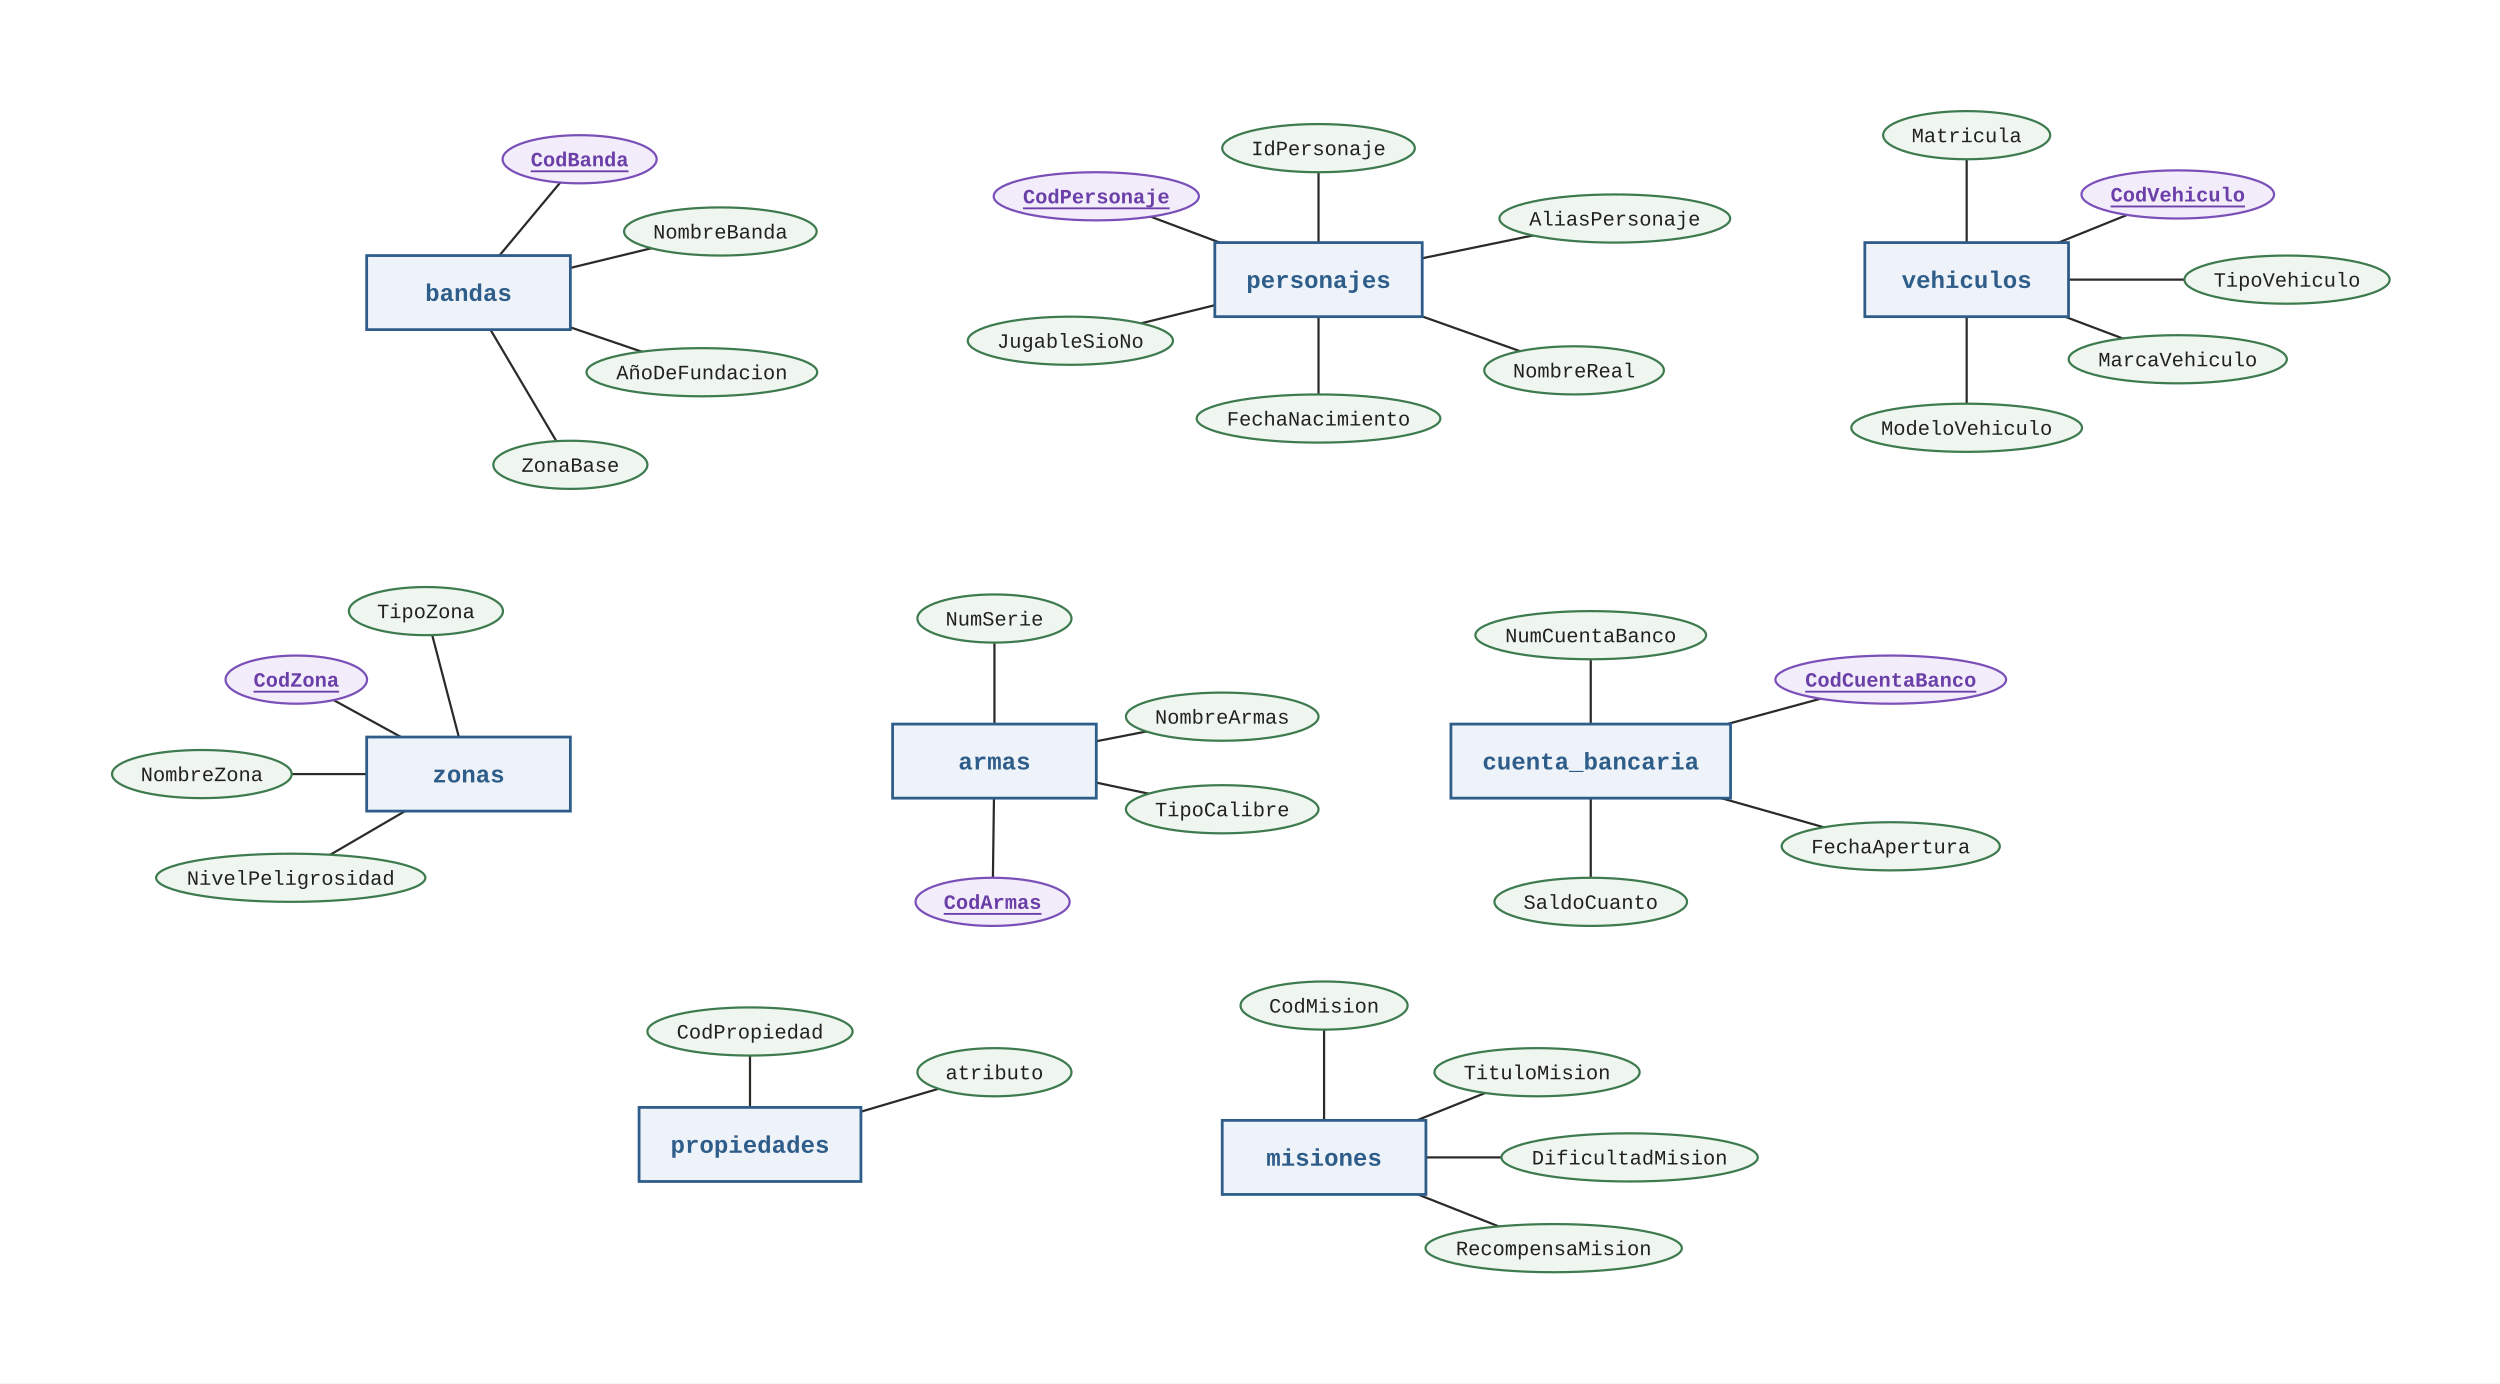
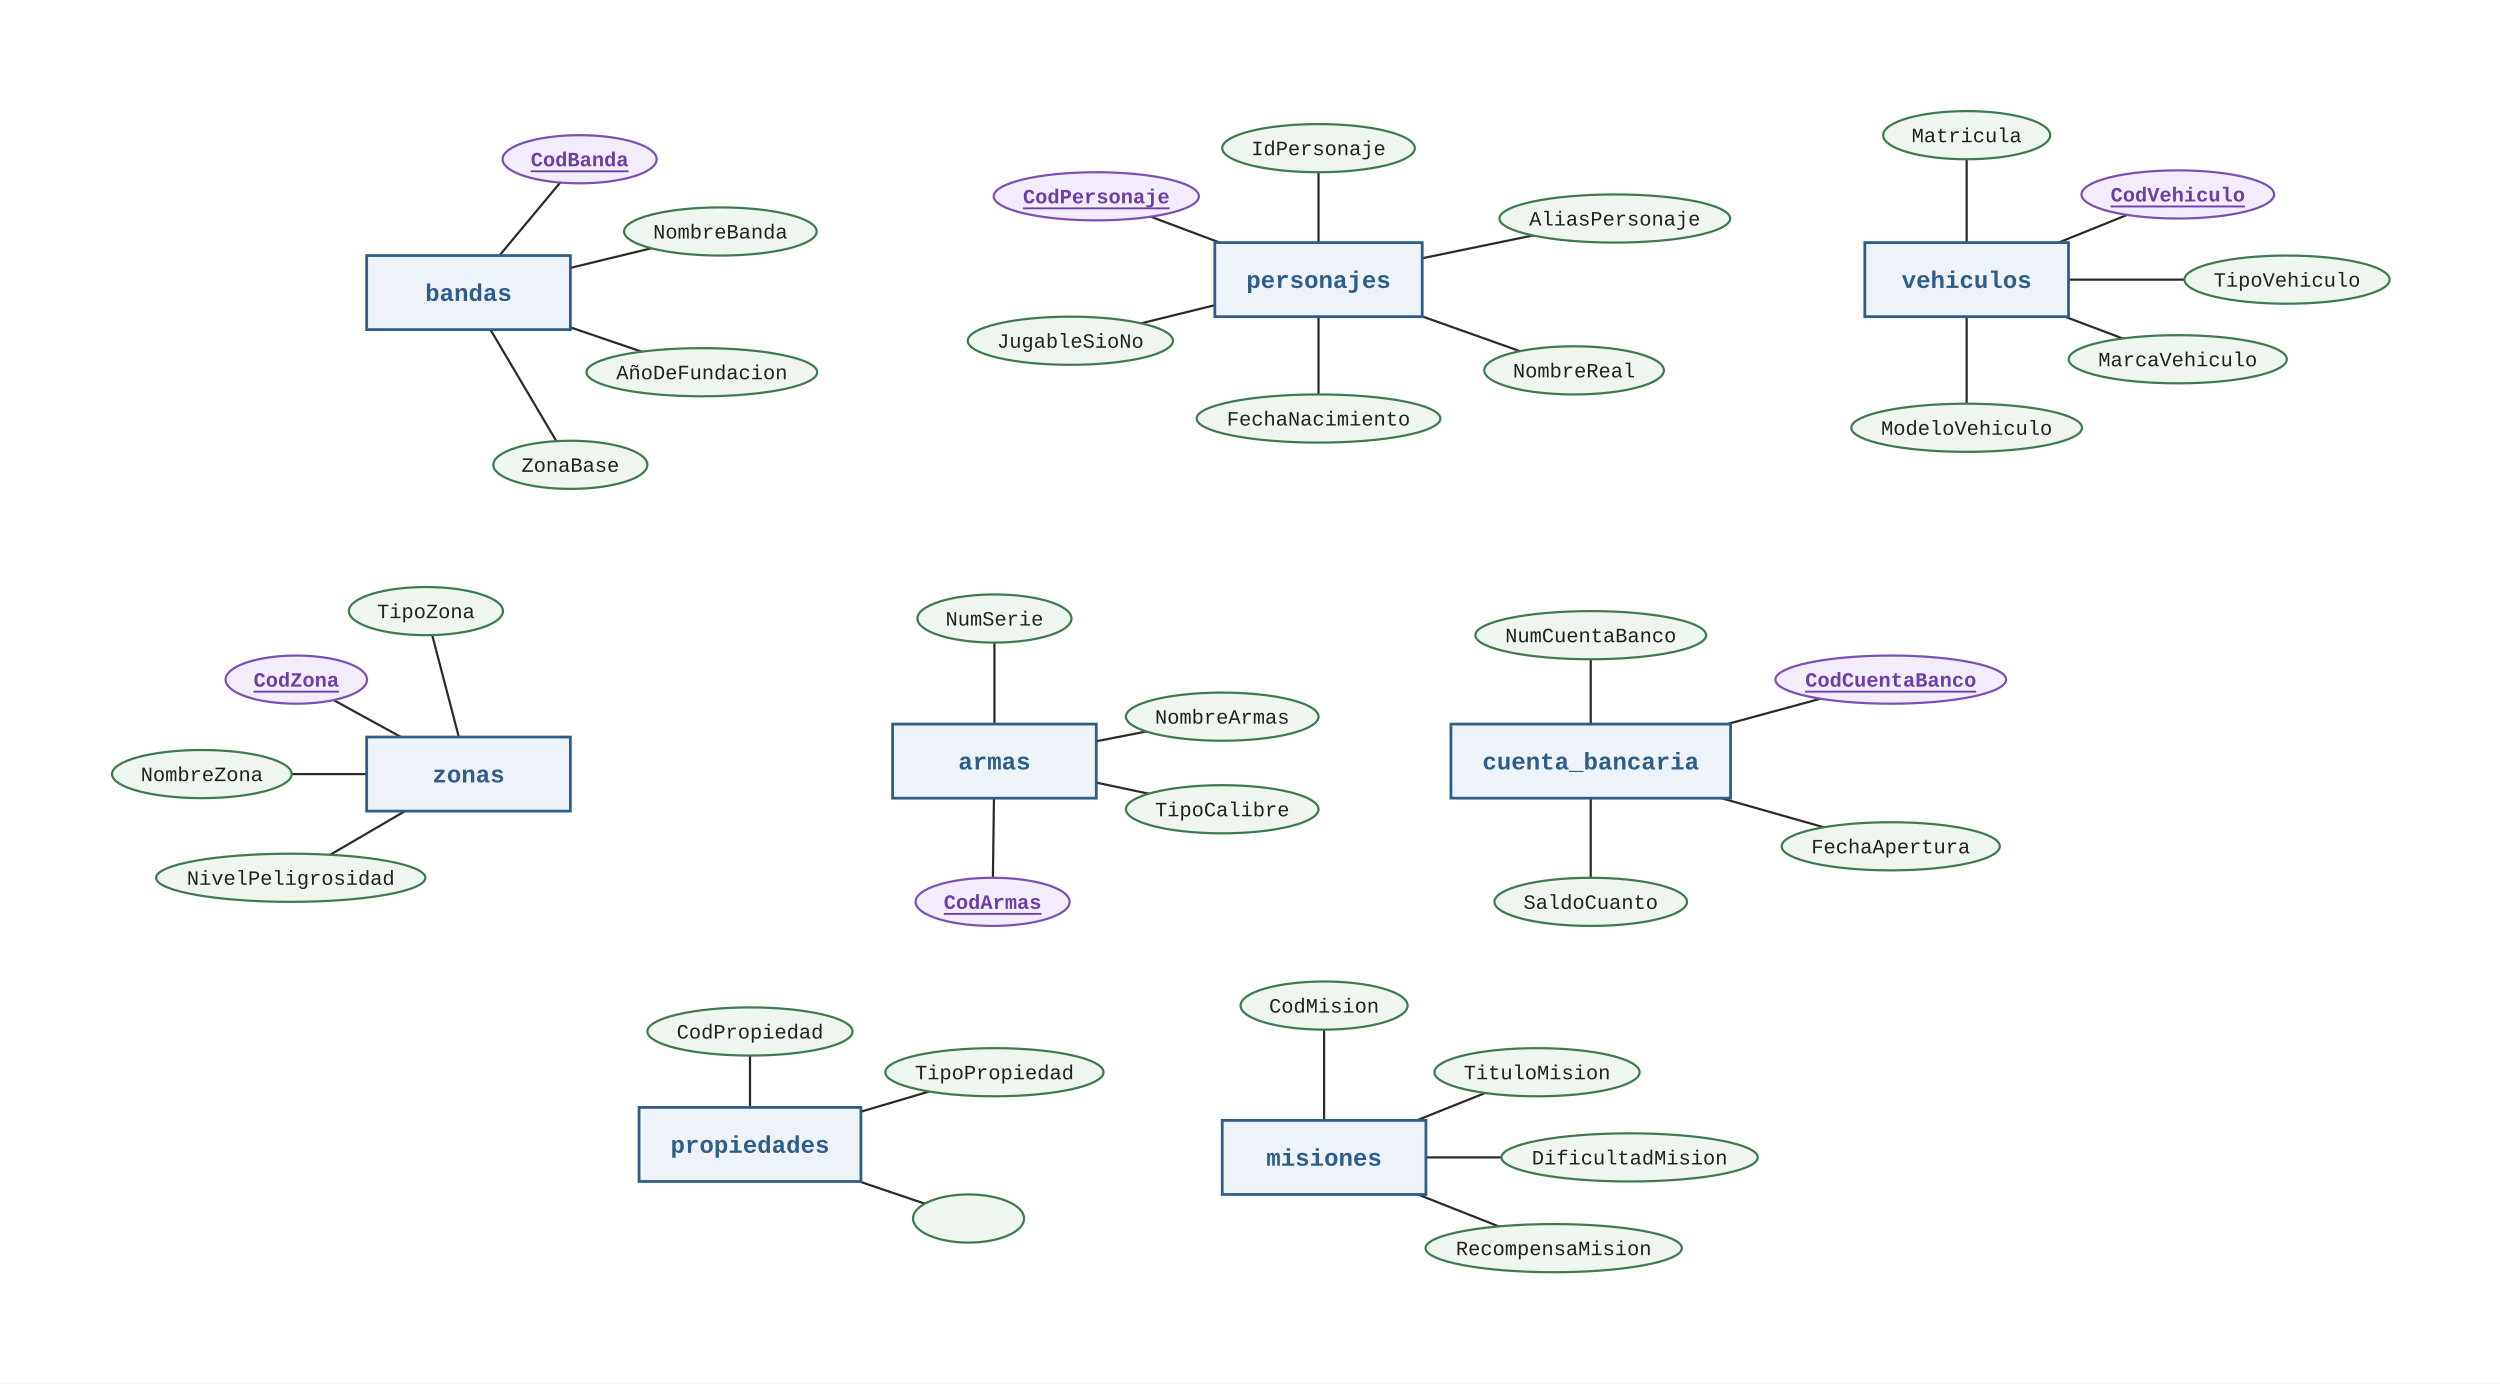
<svg xmlns="http://www.w3.org/2000/svg" viewBox="1869 1651 1350 747" width="1350" height="747">
  <style>.ln{stroke:#2B2A27;stroke-width:1.2}.mk{stroke:#2B2A27;stroke-width:1.5;fill:none}.mo{fill:#FFFFFF;stroke:#2B2A27;stroke-width:1.5}
.ent{fill:#EDF3F9;stroke:#2F5D8A;stroke-width:1.5}.dia{fill:#FBF2E0;stroke:#9C6510;stroke-width:1.5}.att{fill:#EEF6EF;stroke:#3D7A4E;stroke-width:1.2}.att.key{fill:#F3EDFB;stroke:#7A4FB8}.att.dr{stroke-dasharray:4 3}
.ent.in,.dia.in{fill:none}.dup{stroke:#C0362C;stroke-width:2.4}
.tx{fill:#22211F;font:11px Consolas,'JetBrains Mono','Courier New',monospace}.txk{fill:#6B3FA8;font-weight:600}.tb{font:600 13px Consolas,'JetBrains Mono','Courier New',monospace;fill:#2F5D8A}.tr{font:600 12px Consolas,'JetBrains Mono','Courier New',monospace;fill:#9C6510}.tt{font:600 10px Consolas,'JetBrains Mono','Courier New',monospace;fill:#6B6A64}
.ul{stroke:#6B3FA8;stroke-width:1}.ul.p{stroke-dasharray:3 2}.card{font:600 11px Consolas,'JetBrains Mono','Courier New',monospace;fill:#A2441C;paint-order:stroke;stroke:#FFFFFF;stroke-width:4px;stroke-linejoin:round}.cardq{fill:#6B6A64}
.tbox{fill:#FFFFFF;stroke:#A9B2C0;stroke-width:1}.thd{fill:#33557F}.thx{font:600 12.5px Consolas,'JetBrains Mono','Courier New',monospace;fill:#FFFFFF}.cx{font:11.5px Consolas,'JetBrains Mono','Courier New',monospace;fill:#22211F}.cpk{fill:#6B3FA8;font-weight:600}.cfk{fill:#A3304A}.cty{fill:#6B6A64;font-weight:400}.uq{font:600 9px Consolas,'JetBrains Mono','Courier New',monospace;fill:#2A7F8F}
.lk{stroke:#6B6A64;stroke-width:1.4;fill:none}.lk.dash{stroke-dasharray:6 4}.lkm{stroke:#6B6A64;stroke-width:1.5;fill:none}.lko{fill:#FFFFFF;stroke:#6B6A64;stroke-width:1.5}
.ipk{fill:#8E5FD0}.ifk{fill:#B4364E}.icol{fill:#2A7F8F}.inul{fill:none;stroke:#2A7F8F;stroke-width:1.3}
.rbox{fill:#FFFFFF;stroke:#22211F;stroke-width:1.1}.rnm{font:600 12.5px Consolas,'JetBrains Mono','Courier New',monospace;fill:#2F5D8A}.rcol{font:12px Consolas,'JetBrains Mono','Courier New',monospace;fill:#22211F}.rpk{font-weight:700;fill:#6B3FA8}.rfk{fill:#A3304A}.rul{stroke:#6B3FA8;stroke-width:1.1}
.rtag{font:600 9.5px Consolas,'JetBrains Mono','Courier New',monospace;fill:#6B6A64}.rarr{fill:none;stroke:#B4364E;stroke-width:1.1}.rhead{fill:#B4364E}
.ent.hd,.dia.hd{fill:none}.ktag{font:700 9px Consolas,'JetBrains Mono','Courier New',monospace;fill:#6B6A64}.rlab{fill:#FFFFFF;stroke:none;opacity:.92}.dia.assoc{stroke-dasharray:5 3}.ln.lid{stroke-width:2.2}.isal{fill:#9C6510}.skt{fill:#2F5D8A}
.thx.dup{fill:#FFC2BD}.cx.dup,.rnm.dup,.rcol.dup{fill:#C0362C;text-decoration:underline}
.note{stroke-width:1.2}.note-fold{stroke-width:1.2}.nc-y{fill:#FFF4C2;stroke:#D2AE36}.nc-b{fill:#DDEBFA;stroke:#7AA3D6}.nc-g{fill:#DFF2E1;stroke:#7DBB87}.nc-p{fill:#FBE1EC;stroke:#D98AAE}.note-fold{filter:brightness(.93)}.note-tx{font:12px 'Segoe UI',Arial,sans-serif;fill:#2B2A27}</style>
  <rect x="1869" y="1651" width="1350" height="747" fill="#ffffff" />
  <line x1="2122" y1="2069" x2="2029" y2="2018" class="ln" />
  <line x1="2122" y1="2069" x2="1978" y2="2069" class="ln" />
  <line x1="2122" y1="2069" x2="2099" y2="1981" class="ln" />
  <line x1="2122" y1="2069" x2="2026" y2="2125" class="ln" />
  <line x1="2581" y1="1802" x2="2581" y2="1731" class="ln" />
  <line x1="2581" y1="1802" x2="2741" y2="1769" class="ln" />
  <line x1="2581" y1="1802" x2="2719" y2="1851" class="ln" />
  <line x1="2581" y1="1802" x2="2581" y2="1877" class="ln" />
  <line x1="2581" y1="1802" x2="2447" y2="1835" class="ln" />
  <line x1="2122" y1="1809" x2="2182" y2="1737" class="ln" />
  <line x1="2122" y1="1809" x2="2258" y2="1776" class="ln" />
  <line x1="2122" y1="1809" x2="2248" y2="1852" class="ln" />
  <line x1="2122" y1="1809" x2="2177" y2="1902" class="ln" />
  <line x1="2931" y1="1802" x2="2931" y2="1724" class="ln" />
  <line x1="2931" y1="1802" x2="3045" y2="1756" class="ln" />
  <line x1="2581" y1="1802" x2="2461" y2="1757" class="ln" />
  <line x1="2931" y1="1802" x2="3045" y2="1845" class="ln" />
  <line x1="2931" y1="1802" x2="2931" y2="1882" class="ln" />
  <line x1="2931" y1="1802" x2="3104" y2="1802" class="ln" />
  <line x1="2406" y1="2062" x2="2406" y2="1985" class="ln" />
  <line x1="2406" y1="2062" x2="2529" y2="2038" class="ln" />
  <line x1="2406" y1="2062" x2="2529" y2="2088" class="ln" />
  <line x1="2406" y1="2062" x2="2405" y2="2138" class="ln" />
  <line x1="2728" y1="2062" x2="2728" y2="1994" class="ln" />
  <line x1="2728" y1="2062" x2="2890" y2="2018" class="ln" />
  <line x1="2728" y1="2062" x2="2890" y2="2108" class="ln" />
  <line x1="2728" y1="2062" x2="2728" y2="2138" class="ln" />
  <line x1="2584" y1="2276" x2="2584" y2="2194" class="ln" />
  <line x1="2584" y1="2276" x2="2699" y2="2230" class="ln" />
  <line x1="2584" y1="2276" x2="2749" y2="2276" class="ln" />
  <line x1="2584" y1="2276" x2="2708" y2="2325" class="ln" />
  <line x1="2274" y1="2269" x2="2274" y2="2208" class="ln" />
  <line x1="2274" y1="2269" x2="2406" y2="2230" class="ln" />
+   <line x1="2274" y1="2269" x2="2392" y2="2309" class="ln" />
  <g class="node" data-id="nmwmhqvag3xdsrz">
    <rect x="2067" y="2049" width="110" height="40" class="ent" />
    <text x="2122" y="2073.5" text-anchor="middle" class="tb">zonas</text>
  </g>
  <g class="node" data-id="nmwmhrrtz46f440">
    <ellipse cx="2029" cy="2018" rx="38.2" ry="13" class="att key" />
    <text x="2029" y="2021.8" text-anchor="middle" class="tx txk">CodZona</text>
    <line x1="2005.9" y1="2024.5" x2="2052.1" y2="2024.5" class="ul" />
  </g>
  <g class="node" data-id="nmwmhs1pz4838rc">
    <ellipse cx="1978" cy="2069" rx="48.5" ry="13" class="att" />
    <text x="1978" y="2072.8" text-anchor="middle" class="tx">NombreZona</text>
  </g>
  <g class="node" data-id="nmwmhse6k4avtgo">
    <ellipse cx="2099" cy="1981" rx="41.6" ry="13" class="att" />
    <text x="2099" y="1984.8" text-anchor="middle" class="tx">TipoZona</text>
  </g>
  <g class="node" data-id="nmwmhsl8x4cs0xw">
    <ellipse cx="2026" cy="2125" rx="72.7" ry="13" class="att" />
    <text x="2026" y="2128.8" text-anchor="middle" class="tx">NivelPeligrosidad</text>
  </g>
  <g class="node" data-id="nmwmhtg534eof8d">
    <rect x="2525" y="1782" width="112" height="40" class="ent" />
    <text x="2581" y="1806.5" text-anchor="middle" class="tb">personajes</text>
  </g>
  <g class="node" data-id="nmwmhtvoe4fcd3s">
    <ellipse cx="2581" cy="1731" rx="52" ry="13" class="att" />
    <text x="2581" y="1734.8" text-anchor="middle" class="tx">IdPersonaje</text>
  </g>
  <g class="node" data-id="nmwmhtzp54hasp6">
    <ellipse cx="2741" cy="1769" rx="62.3" ry="13" class="att" />
    <text x="2741" y="1772.8" text-anchor="middle" class="tx">AliasPersonaje</text>
  </g>
  <g class="node" data-id="nmwmhu9s44jnxp9">
    <ellipse cx="2719" cy="1851" rx="48.5" ry="13" class="att" />
    <text x="2719" y="1854.8" text-anchor="middle" class="tx">NombreReal</text>
  </g>
  <g class="node" data-id="nmwmhvhij4l5lyf">
    <ellipse cx="2581" cy="1877" rx="65.8" ry="13" class="att" />
    <text x="2581" y="1880.8" text-anchor="middle" class="tx">FechaNacimiento</text>
  </g>
  <g class="node" data-id="nmwmhw2st4nqzpn">
    <ellipse cx="2447" cy="1835" rx="55.4" ry="13" class="att" />
    <text x="2447" y="1838.8" text-anchor="middle" class="tx">JugableSioNo</text>
  </g>
  <g class="node" data-id="nmwmhxjzb4pf9rv">
    <rect x="2067" y="1789" width="110" height="40" class="ent" />
    <text x="2122" y="1813.5" text-anchor="middle" class="tb">bandas</text>
  </g>
  <g class="node" data-id="nmwmhxsy74qo5d7">
    <ellipse cx="2182" cy="1737" rx="41.6" ry="13" class="att key" />
    <text x="2182" y="1740.8" text-anchor="middle" class="tx txk">CodBanda</text>
    <line x1="2155.6" y1="1743.5" x2="2208.4" y2="1743.5" class="ul" />
  </g>
  <g class="node" data-id="nmwmhy7ny4s7mmz">
    <ellipse cx="2258" cy="1776" rx="52" ry="13" class="att" />
    <text x="2258" y="1779.8" text-anchor="middle" class="tx">NombreBanda</text>
  </g>
  <g class="node" data-id="nmwmhzwdd4umxmz">
    <ellipse cx="2248" cy="1852" rx="62.3" ry="13" class="att" />
    <text x="2248" y="1855.8" text-anchor="middle" class="tx">AñoDeFundacion</text>
  </g>
  <g class="node" data-id="nmwmi0gy84w97ze">
    <ellipse cx="2177" cy="1902" rx="41.6" ry="13" class="att" />
    <text x="2177" y="1905.8" text-anchor="middle" class="tx">ZonaBase</text>
  </g>
  <g class="node" data-id="nmwmi2cq74yrbnu">
    <rect x="2876" y="1782" width="110" height="40" class="ent" />
    <text x="2931" y="1806.5" text-anchor="middle" class="tb">vehiculos</text>
  </g>
  <g class="node" data-id="nmwmi2nv34ztt1i">
    <ellipse cx="2931" cy="1724" rx="45.1" ry="13" class="att" />
    <text x="2931" y="1727.8" text-anchor="middle" class="tx">Matricula</text>
  </g>
  <g class="node" data-id="nmwmi3kmf51jxje">
    <ellipse cx="3045" cy="1756" rx="52" ry="13" class="att key" />
    <text x="3045" y="1759.8" text-anchor="middle" class="tx txk">CodVehiculo</text>
    <line x1="3008.7" y1="1762.5" x2="3081.3" y2="1762.5" class="ul" />
  </g>
  <g class="node" data-id="nmwmi402d53smqh">
    <ellipse cx="2461" cy="1757" rx="55.4" ry="13" class="att key" />
    <text x="2461" y="1760.8" text-anchor="middle" class="tx txk">CodPersonaje</text>
    <line x1="2421.4" y1="1763.5" x2="2500.6" y2="1763.5" class="ul" />
  </g>
  <g class="node" data-id="nmwmi4m2t551h8a">
    <ellipse cx="3045" cy="1845" rx="58.9" ry="13" class="att" />
    <text x="3045" y="1848.8" text-anchor="middle" class="tx">MarcaVehiculo</text>
  </g>
  <g class="node" data-id="nmwmi5d3357tlys">
    <ellipse cx="2931" cy="1882" rx="62.3" ry="13" class="att" />
    <text x="2931" y="1885.8" text-anchor="middle" class="tx">ModeloVehiculo</text>
  </g>
  <g class="node" data-id="nmwmi6y4t590tg7">
    <ellipse cx="3104" cy="1802" rx="55.4" ry="13" class="att" />
    <text x="3104" y="1805.8" text-anchor="middle" class="tx">TipoVehiculo</text>
  </g>
  <g class="node" data-id="nmwmia2g75bo3id">
    <rect x="2351" y="2042" width="110" height="40" class="ent" />
    <text x="2406" y="2066.5" text-anchor="middle" class="tb">armas</text>
  </g>
  <g class="node" data-id="nmwmia8na5ce6x1">
    <ellipse cx="2406" cy="1985" rx="41.6" ry="13" class="att" />
    <text x="2406" y="1988.8" text-anchor="middle" class="tx">NumSerie</text>
  </g>
  <g class="node" data-id="nmwmiasoj5eu1sq">
    <ellipse cx="2529" cy="2038" rx="52" ry="13" class="att" />
    <text x="2529" y="2041.8" text-anchor="middle" class="tx">NombreArmas</text>
  </g>
  <g class="node" data-id="nmwmic04b5gq8px">
    <ellipse cx="2529" cy="2088" rx="52" ry="13" class="att" />
    <text x="2529" y="2091.8" text-anchor="middle" class="tx">TipoCalibre</text>
  </g>
  <g class="node" data-id="nmwmie3675k2tdn">
    <ellipse cx="2405" cy="2138" rx="41.6" ry="13" class="att key" />
    <text x="2405" y="2141.8" text-anchor="middle" class="tx txk">CodArmas</text>
    <line x1="2378.6" y1="2144.5" x2="2431.4" y2="2144.5" class="ul" />
  </g>
  <g class="node" data-id="nmwmieuhb5myfep">
    <rect x="2652.5" y="2042" width="151" height="40" class="ent" />
    <text x="2728" y="2066.5" text-anchor="middle" class="tb">cuenta_bancaria</text>
  </g>
  <g class="node" data-id="nmwmifxlj5nexyy">
    <ellipse cx="2728" cy="1994" rx="62.3" ry="13" class="att" />
    <text x="2728" y="1997.8" text-anchor="middle" class="tx">NumCuentaBanco</text>
  </g>
  <g class="node" data-id="nmwmih6ur5pqn8f">
    <ellipse cx="2890" cy="2018" rx="62.3" ry="13" class="att key" />
    <text x="2890" y="2021.8" text-anchor="middle" class="tx txk">CodCuentaBanco</text>
    <line x1="2843.8" y1="2024.5" x2="2936.2" y2="2024.5" class="ul" />
  </g>
  <g class="node" data-id="nmwmih70n5rkz42">
    <ellipse cx="2890" cy="2108" rx="58.9" ry="13" class="att" />
    <text x="2890" y="2111.8" text-anchor="middle" class="tx">FechaApertura</text>
  </g>
  <g class="node" data-id="nmwmilzss5tyocj">
    <ellipse cx="2728" cy="2138" rx="52" ry="13" class="att" />
    <text x="2728" y="2141.8" text-anchor="middle" class="tx">SaldoCuanto</text>
  </g>
  <g class="node" data-id="nmwmio5i75v8jmj">
    <rect x="2529" y="2256" width="110" height="40" class="ent" />
    <text x="2584" y="2280.5" text-anchor="middle" class="tb">misiones</text>
  </g>
  <g class="node" data-id="nmwmiow465w8po8">
    <ellipse cx="2584" cy="2194" rx="45.1" ry="13" class="att" />
    <text x="2584" y="2197.8" text-anchor="middle" class="tx">CodMision</text>
  </g>
  <g class="node" data-id="nmwmir5ci5yhlv1">
    <ellipse cx="2699" cy="2230" rx="55.4" ry="13" class="att" />
    <text x="2699" y="2233.8" text-anchor="middle" class="tx">TituloMision</text>
  </g>
  <g class="node" data-id="nmwmirrxe60nf3k">
    <ellipse cx="2749" cy="2276" rx="69.2" ry="13" class="att" />
    <text x="2749" y="2279.8" text-anchor="middle" class="tx">DificultadMision</text>
  </g>
  <g class="node" data-id="nmwmisx1w62qcp3">
    <ellipse cx="2708" cy="2325" rx="69.2" ry="13" class="att" />
    <text x="2708" y="2328.8" text-anchor="middle" class="tx">RecompensaMision</text>
  </g>
  <g class="node" data-id="nmwmiwxrr6474jo">
    <rect x="2214.1" y="2249" width="119.8" height="40" class="ent" />
    <text x="2274" y="2273.5" text-anchor="middle" class="tb">propiedades</text>
  </g>
  <g class="node" data-id="nmwmj46ri65fsi7">
    <ellipse cx="2274" cy="2208" rx="55.4" ry="13" class="att" />
    <text x="2274" y="2211.8" text-anchor="middle" class="tx">CodPropiedad</text>
  </g>
  <g class="node" data-id="nmwmj4fdq67bwgb">
-     <ellipse cx="2406" cy="2230" rx="41.6" ry="13" class="att" />
-     <text x="2406" y="2233.8" text-anchor="middle" class="tx">atributo</text>
+     <ellipse cx="2406" cy="2230" rx="58.9" ry="13" class="att" />
+     <text x="2406" y="2233.8" text-anchor="middle" class="tx">TipoPropiedad</text>
+   </g>
+   <g class="node" data-id="nmwmj5cyw692ayh">
+     <ellipse cx="2392" cy="2309" rx="30" ry="13" class="att" />
+     <text x="2392" y="2312.8" text-anchor="middle" class="tx" />
  </g>
</svg>
